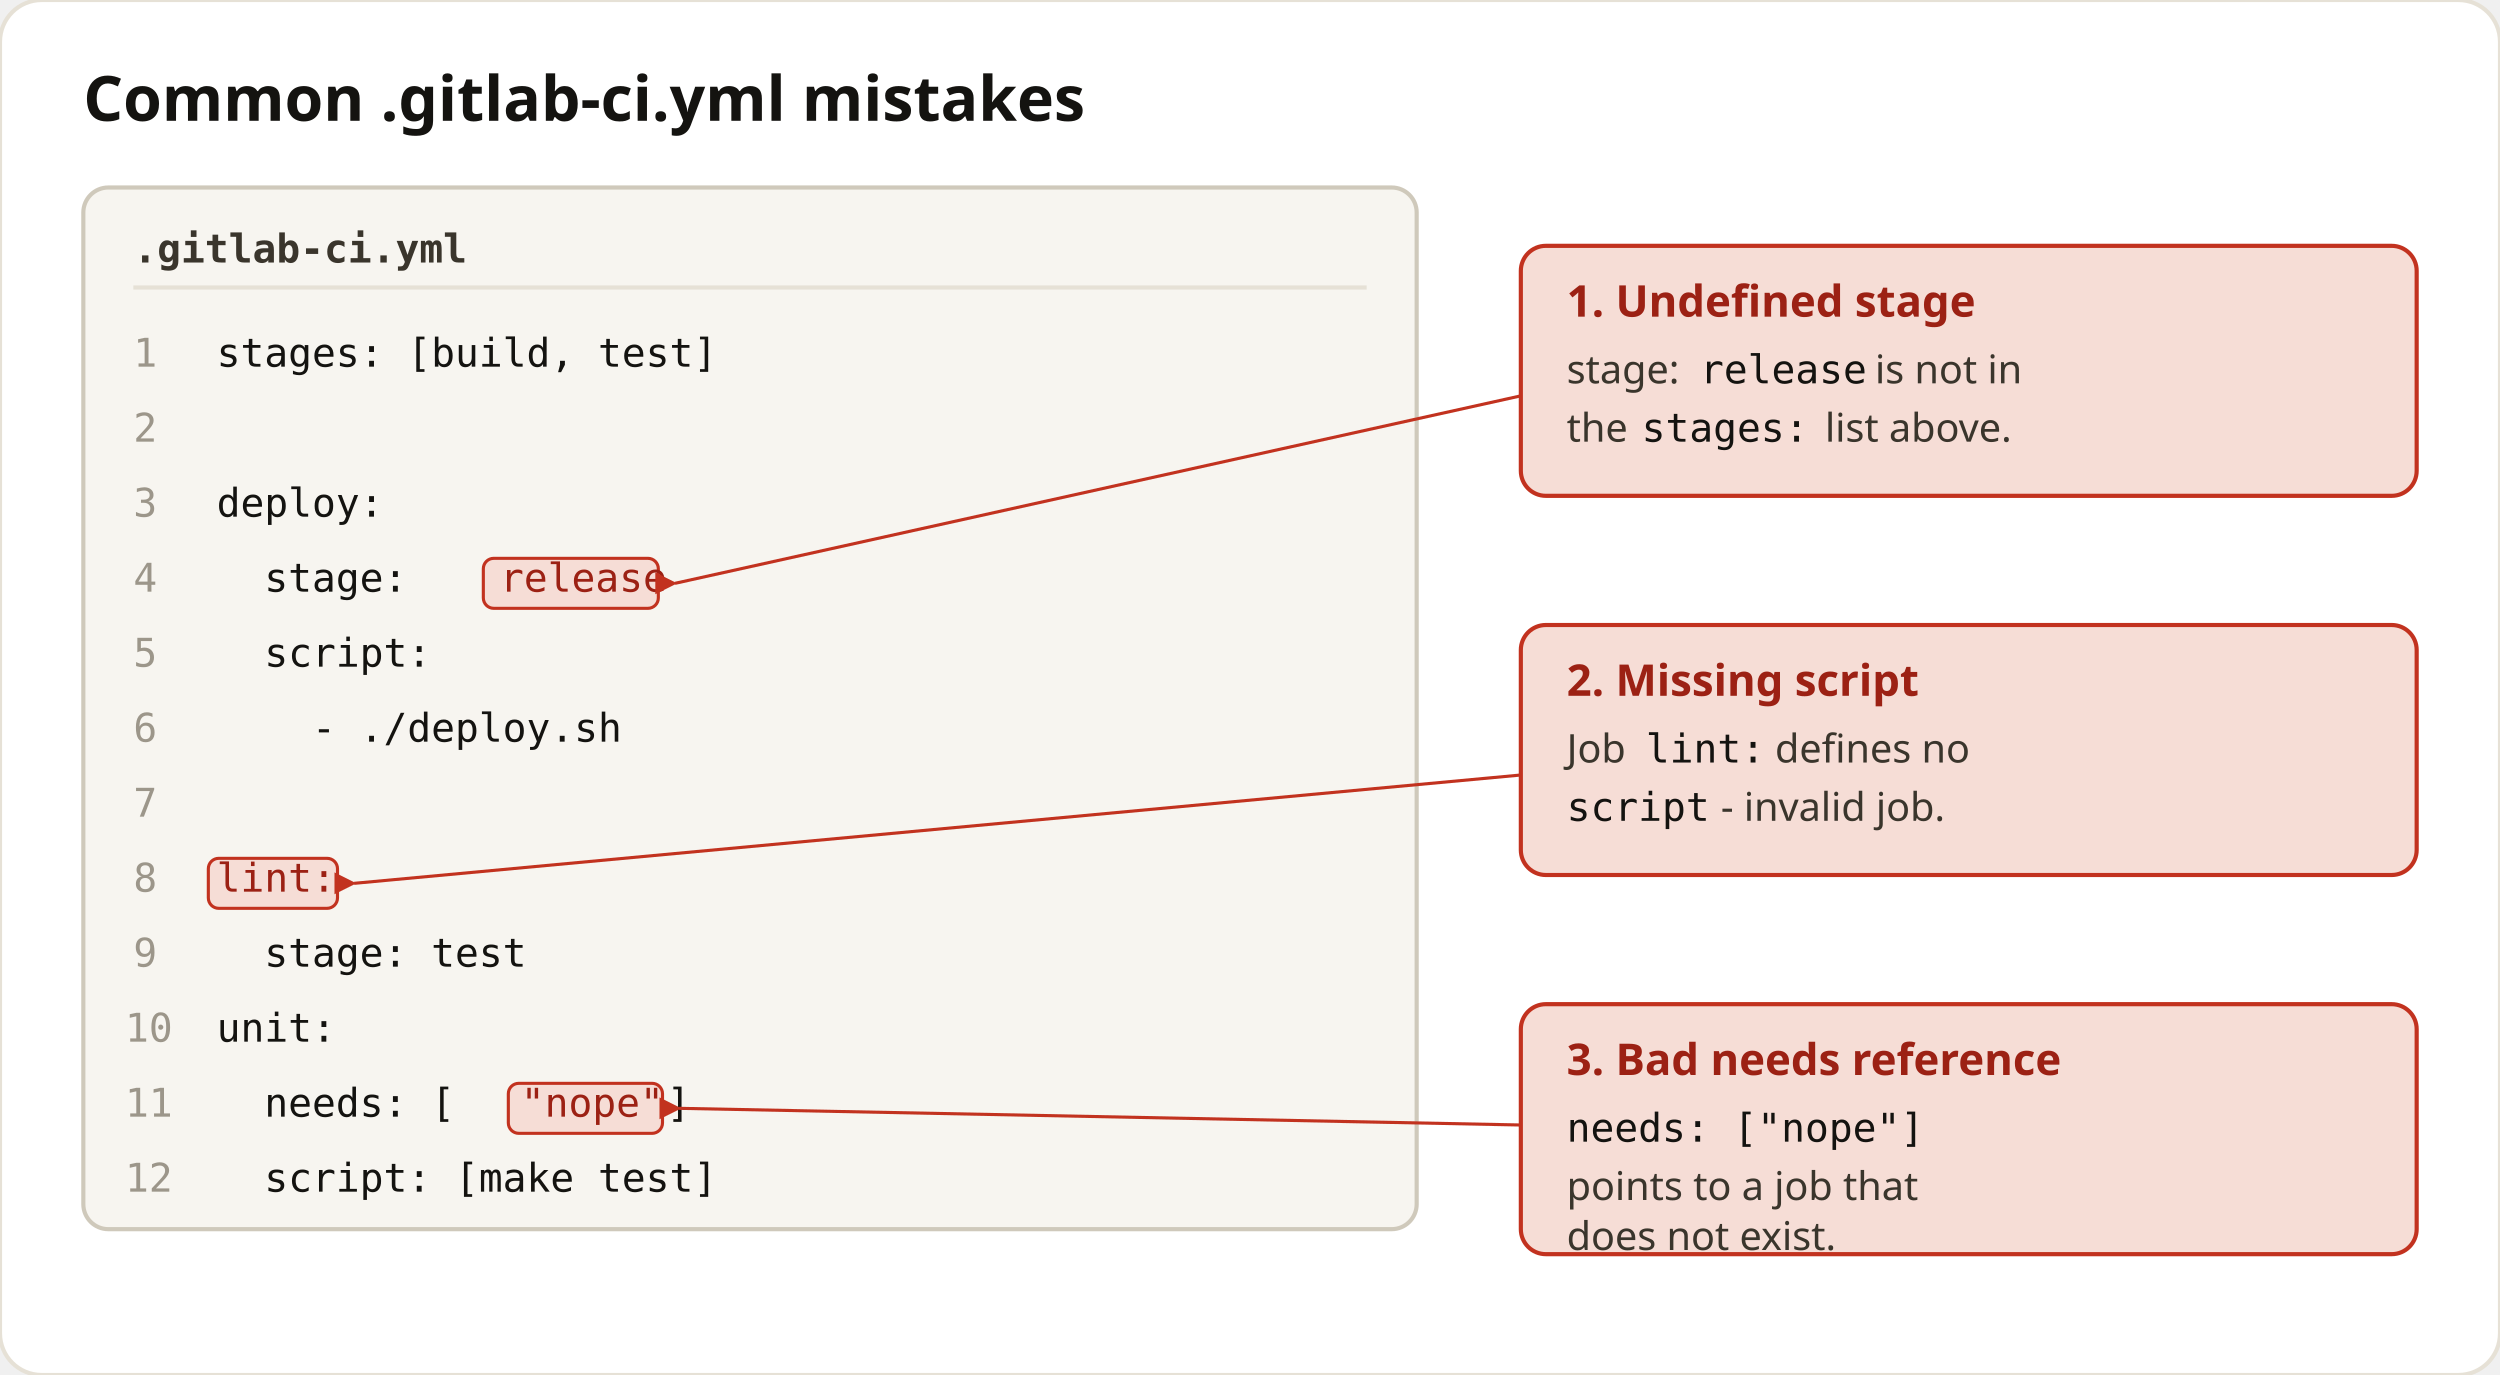
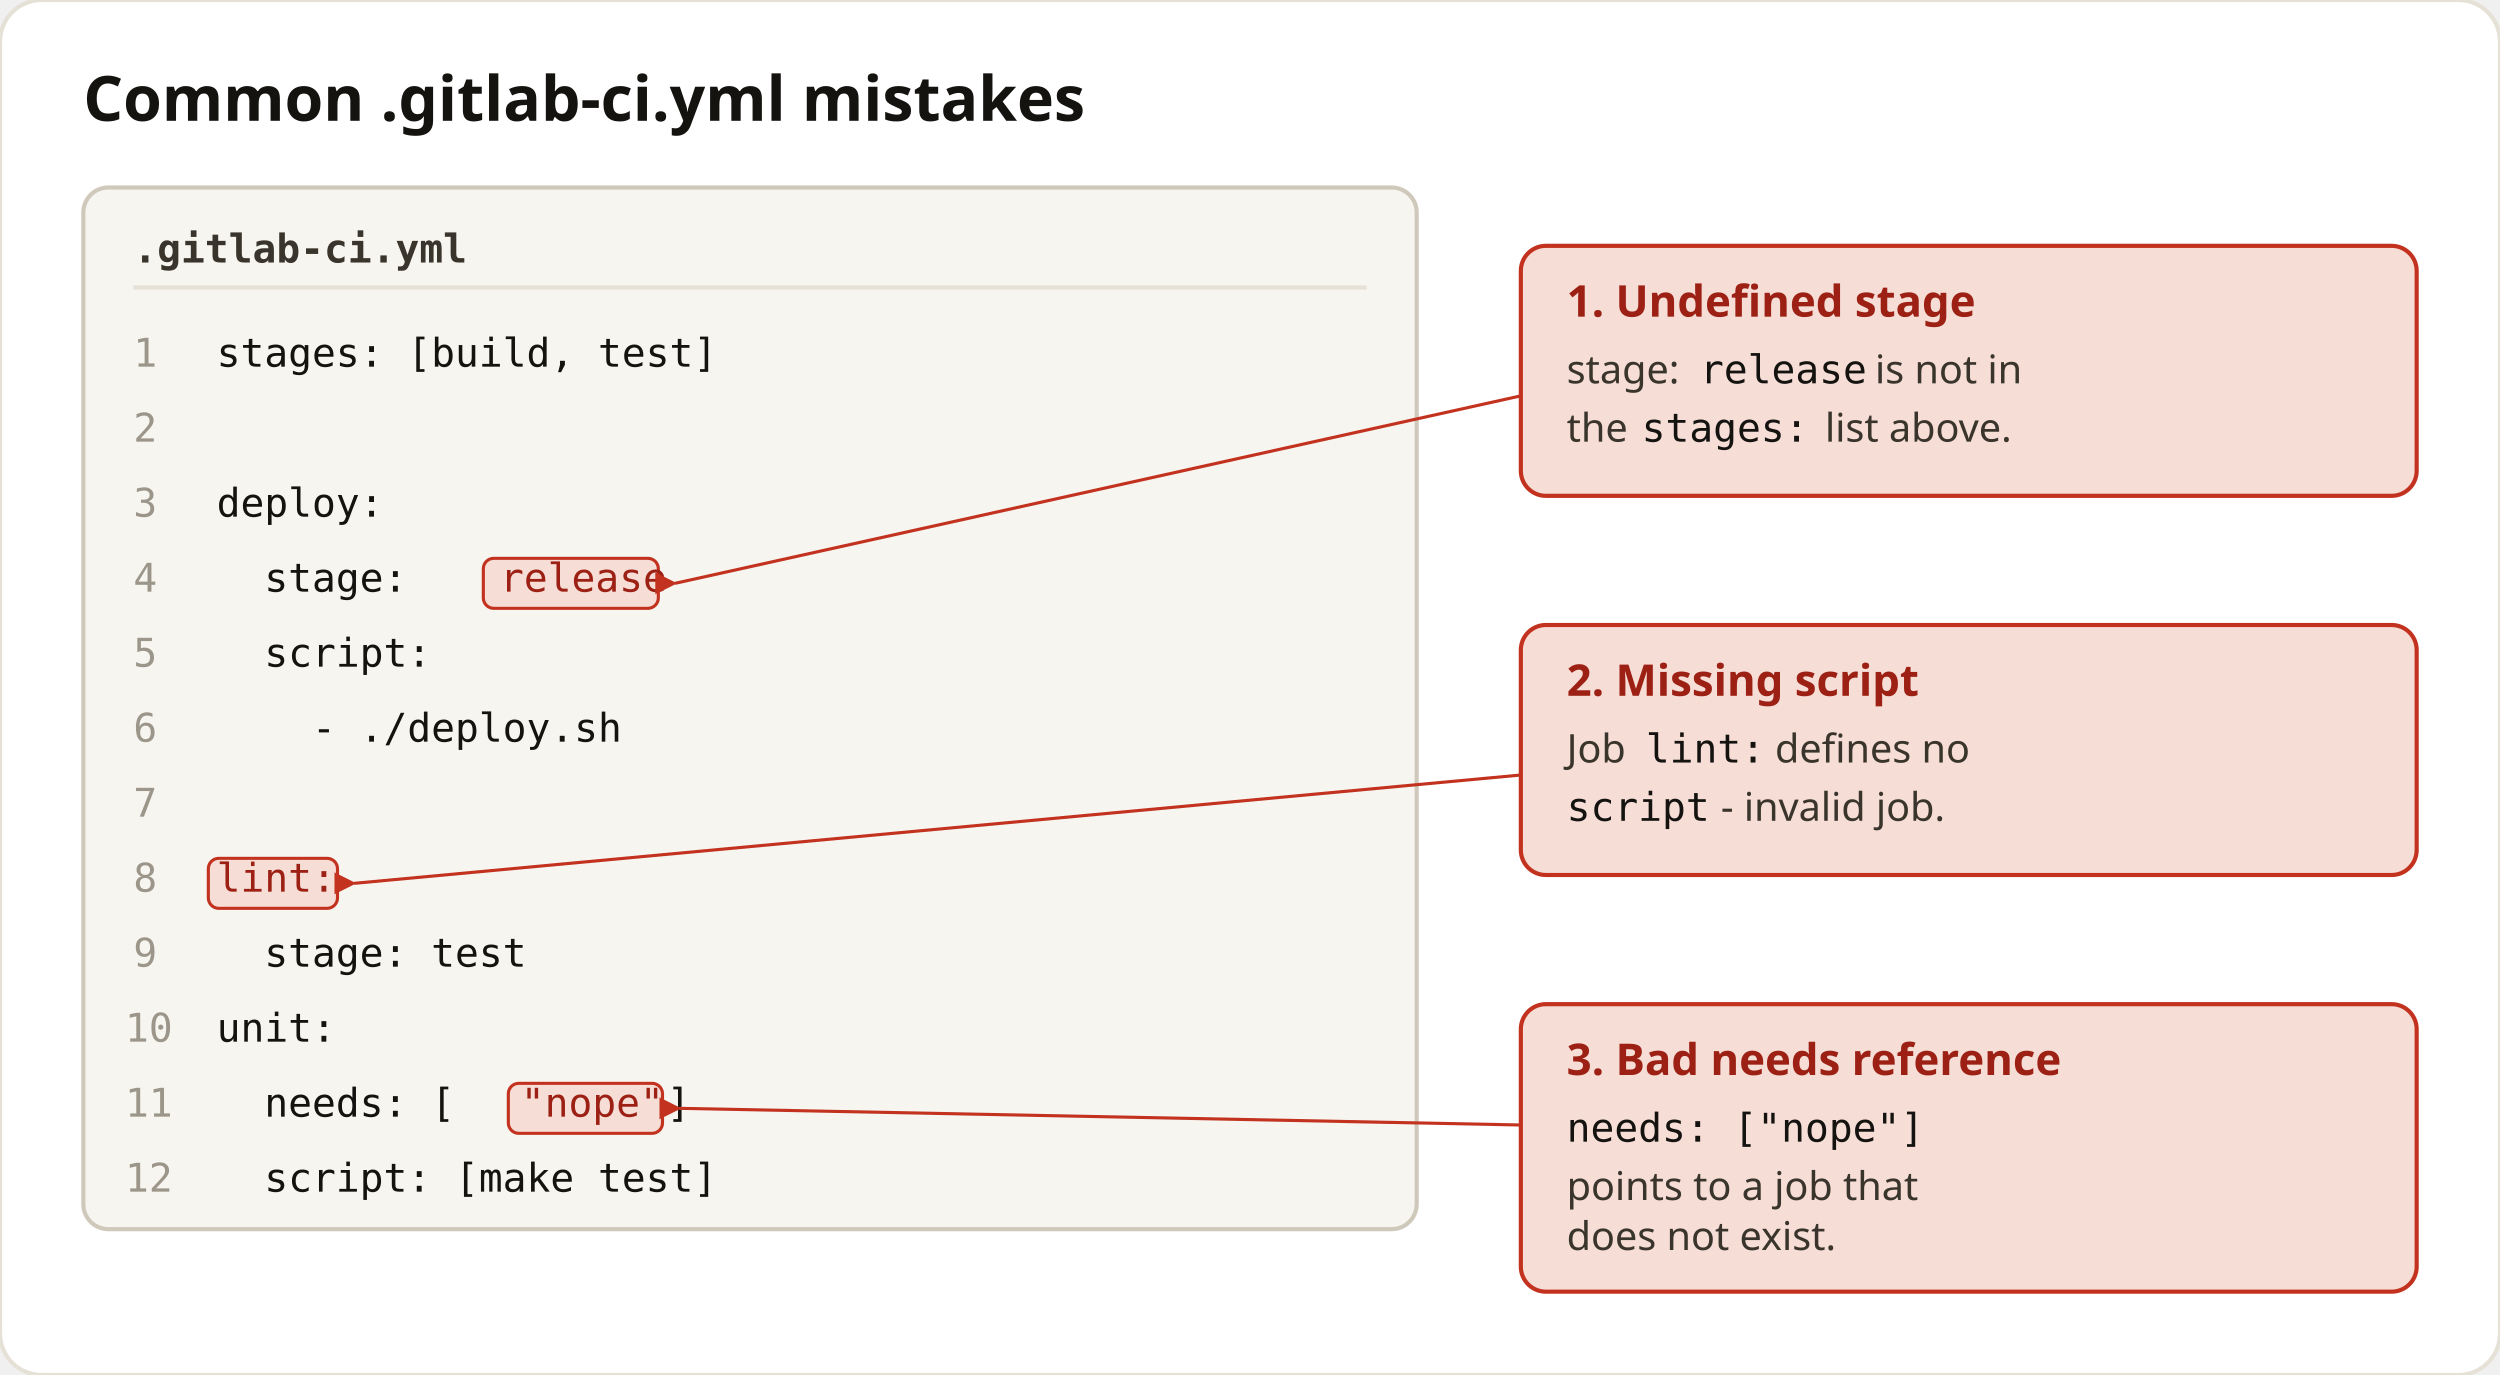
<svg xmlns="http://www.w3.org/2000/svg" viewBox="0 0 1200 660" role="img" aria-label="A short broken .gitlab-ci.yml snippet with red callout bubbles pointing at an undefined stage, a job with no script, and a bad needs reference">
  <defs>
    <marker id="ah" viewBox="0 0 10 10" refX="9" refY="5" markerWidth="7" markerHeight="7" orient="auto-start-end">
      <path d="M0 0 L10 5 L0 10 z" fill="#4a8c3f" />
    </marker>
    <marker id="ahr" viewBox="0 0 10 10" refX="9" refY="5" markerWidth="7" markerHeight="7" orient="auto-start-end">
      <path d="M0 0 L10 5 L0 10 z" fill="#c2321f" />
    </marker>
  </defs>
  <rect width="1200" height="660" rx="20" fill="#ffffff" stroke="#e6e1d6" stroke-width="2" />
  <text x="40" y="58" font-family="ui-sans-serif, system-ui, sans-serif" font-size="30" font-weight="700" fill="#141310">Common .gitlab-ci.yml mistakes</text>
  <rect x="40" y="90" width="640" height="500" rx="12" fill="#f7f5f0" stroke="#cfc9bb" stroke-width="2" />
  <text x="64" y="126" font-family="ui-monospace, monospace" font-size="19" font-weight="700" fill="#3a352c">.gitlab-ci.yml</text>
  <line x1="64" y1="138" x2="656" y2="138" stroke="#e6e1d6" stroke-width="2" />
  <text x="64" y="176" font-family="ui-monospace, monospace" font-size="19" fill="#9c968a" xml:space="preserve">1  </text>
  <text x="104" y="176" font-family="ui-monospace, monospace" font-size="19" fill="#141310" xml:space="preserve">stages: [build, test]</text>
  <text x="64" y="212" font-family="ui-monospace, monospace" font-size="19" fill="#9c968a" xml:space="preserve">2  </text>
  <text x="64" y="248" font-family="ui-monospace, monospace" font-size="19" fill="#9c968a" xml:space="preserve">3  </text>
  <text x="104" y="248" font-family="ui-monospace, monospace" font-size="19" fill="#141310" xml:space="preserve">deploy:</text>
  <text x="64" y="284" font-family="ui-monospace, monospace" font-size="19" fill="#9c968a" xml:space="preserve">4  </text>
  <text x="104" y="284" font-family="ui-monospace, monospace" font-size="19" fill="#141310" xml:space="preserve">  stage: </text>
  <rect x="232" y="268" width="84" height="24" rx="5" fill="#f6ddd6" stroke="#c2321f" stroke-width="1.5" />
  <text x="240" y="284" font-family="ui-monospace, monospace" font-size="19" fill="#9c2114" xml:space="preserve">release</text>
  <text x="64" y="320" font-family="ui-monospace, monospace" font-size="19" fill="#9c968a" xml:space="preserve">5  </text>
  <text x="104" y="320" font-family="ui-monospace, monospace" font-size="19" fill="#141310" xml:space="preserve">  script:</text>
  <text x="64" y="356" font-family="ui-monospace, monospace" font-size="19" fill="#9c968a" xml:space="preserve">6  </text>
  <text x="104" y="356" font-family="ui-monospace, monospace" font-size="19" fill="#141310" xml:space="preserve">    - ./deploy.sh</text>
  <text x="64" y="392" font-family="ui-monospace, monospace" font-size="19" fill="#9c968a" xml:space="preserve">7  </text>
  <text x="64" y="428" font-family="ui-monospace, monospace" font-size="19" fill="#9c968a" xml:space="preserve">8  </text>
  <rect x="100" y="412" width="62" height="24" rx="5" fill="#f6ddd6" stroke="#c2321f" stroke-width="1.5" />
  <text x="104" y="428" font-family="ui-monospace, monospace" font-size="19" fill="#9c2114" xml:space="preserve">lint:</text>
  <text x="64" y="464" font-family="ui-monospace, monospace" font-size="19" fill="#9c968a" xml:space="preserve">9  </text>
  <text x="104" y="464" font-family="ui-monospace, monospace" font-size="19" fill="#141310" xml:space="preserve">  stage: test</text>
  <text x="60" y="500" font-family="ui-monospace, monospace" font-size="19" fill="#9c968a" xml:space="preserve">10 </text>
  <text x="104" y="500" font-family="ui-monospace, monospace" font-size="19" fill="#141310" xml:space="preserve">unit:</text>
  <text x="60" y="536" font-family="ui-monospace, monospace" font-size="19" fill="#9c968a" xml:space="preserve">11 </text>
  <text x="104" y="536" font-family="ui-monospace, monospace" font-size="19" fill="#141310" xml:space="preserve">  needs: [</text>
  <rect x="244" y="520" width="74" height="24" rx="5" fill="#f6ddd6" stroke="#c2321f" stroke-width="1.5" />
  <text x="250" y="536" font-family="ui-monospace, monospace" font-size="19" fill="#9c2114" xml:space="preserve">"nope"</text>
  <text x="320" y="536" font-family="ui-monospace, monospace" font-size="19" fill="#141310" xml:space="preserve">]</text>
  <text x="60" y="572" font-family="ui-monospace, monospace" font-size="19" fill="#9c968a" xml:space="preserve">12 </text>
  <text x="104" y="572" font-family="ui-monospace, monospace" font-size="19" fill="#141310" xml:space="preserve">  script: [make test]</text>
  <rect x="730" y="118" width="430" height="120" rx="12" fill="#f6ddd6" stroke="#c2321f" stroke-width="2" />
  <text x="752" y="152" font-family="ui-sans-serif, system-ui, sans-serif" font-size="21" font-weight="700" fill="#9c2114">1. Undefined stage</text>
  <text x="752" y="184" font-family="ui-sans-serif, system-ui, sans-serif" font-size="19" fill="#3a352c" xml:space="preserve">stage: </text>
  <text x="816" y="184" font-family="ui-monospace, monospace" font-size="19" fill="#141310" xml:space="preserve">release</text>
  <text x="900" y="184" font-family="ui-sans-serif, system-ui, sans-serif" font-size="19" fill="#3a352c">is not in</text>
  <text x="752" y="212" font-family="ui-sans-serif, system-ui, sans-serif" font-size="19" fill="#3a352c">the </text>
  <text x="788" y="212" font-family="ui-monospace, monospace" font-size="19" fill="#141310" xml:space="preserve">stages:</text>
  <text x="876" y="212" font-family="ui-sans-serif, system-ui, sans-serif" font-size="19" fill="#3a352c">list above.</text>
  <line x1="730" y1="190" x2="324" y2="280" stroke="#c2321f" stroke-width="1.5" marker-end="url(#ahr)" />
  <rect x="730" y="300" width="430" height="120" rx="12" fill="#f6ddd6" stroke="#c2321f" stroke-width="2" />
  <text x="752" y="334" font-family="ui-sans-serif, system-ui, sans-serif" font-size="21" font-weight="700" fill="#9c2114">2. Missing script</text>
  <text x="752" y="366" font-family="ui-sans-serif, system-ui, sans-serif" font-size="19" fill="#3a352c" xml:space="preserve">Job </text>
  <text x="790" y="366" font-family="ui-monospace, monospace" font-size="19" fill="#141310" xml:space="preserve">lint:</text>
  <text x="852" y="366" font-family="ui-sans-serif, system-ui, sans-serif" font-size="19" fill="#3a352c">defines no</text>
  <text x="752" y="394" font-family="ui-monospace, monospace" font-size="19" fill="#141310" xml:space="preserve">script</text>
  <text x="826" y="394" font-family="ui-sans-serif, system-ui, sans-serif" font-size="19" fill="#3a352c">- invalid job.</text>
  <line x1="730" y1="372" x2="170" y2="424" stroke="#c2321f" stroke-width="1.5" marker-end="url(#ahr)" />
-   <rect x="730" y="482" width="430" height="120" rx="12" fill="#f6ddd6" stroke="#c2321f" stroke-width="2" />
+   <rect x="730" y="482" width="430" height="138" rx="12" fill="#f6ddd6" stroke="#c2321f" stroke-width="2" />
  <text x="752" y="516" font-family="ui-sans-serif, system-ui, sans-serif" font-size="21" font-weight="700" fill="#9c2114">3. Bad needs reference</text>
  <text x="752" y="548" font-family="ui-monospace, monospace" font-size="19" fill="#141310" xml:space="preserve">needs: ["nope"]</text>
  <text x="752" y="576" font-family="ui-sans-serif, system-ui, sans-serif" font-size="19" fill="#3a352c">points to a job that</text>
  <text x="752" y="600" font-family="ui-sans-serif, system-ui, sans-serif" font-size="19" fill="#3a352c">does not exist.</text>
  <line x1="730" y1="540" x2="326" y2="532" stroke="#c2321f" stroke-width="1.5" marker-end="url(#ahr)" />
</svg>
